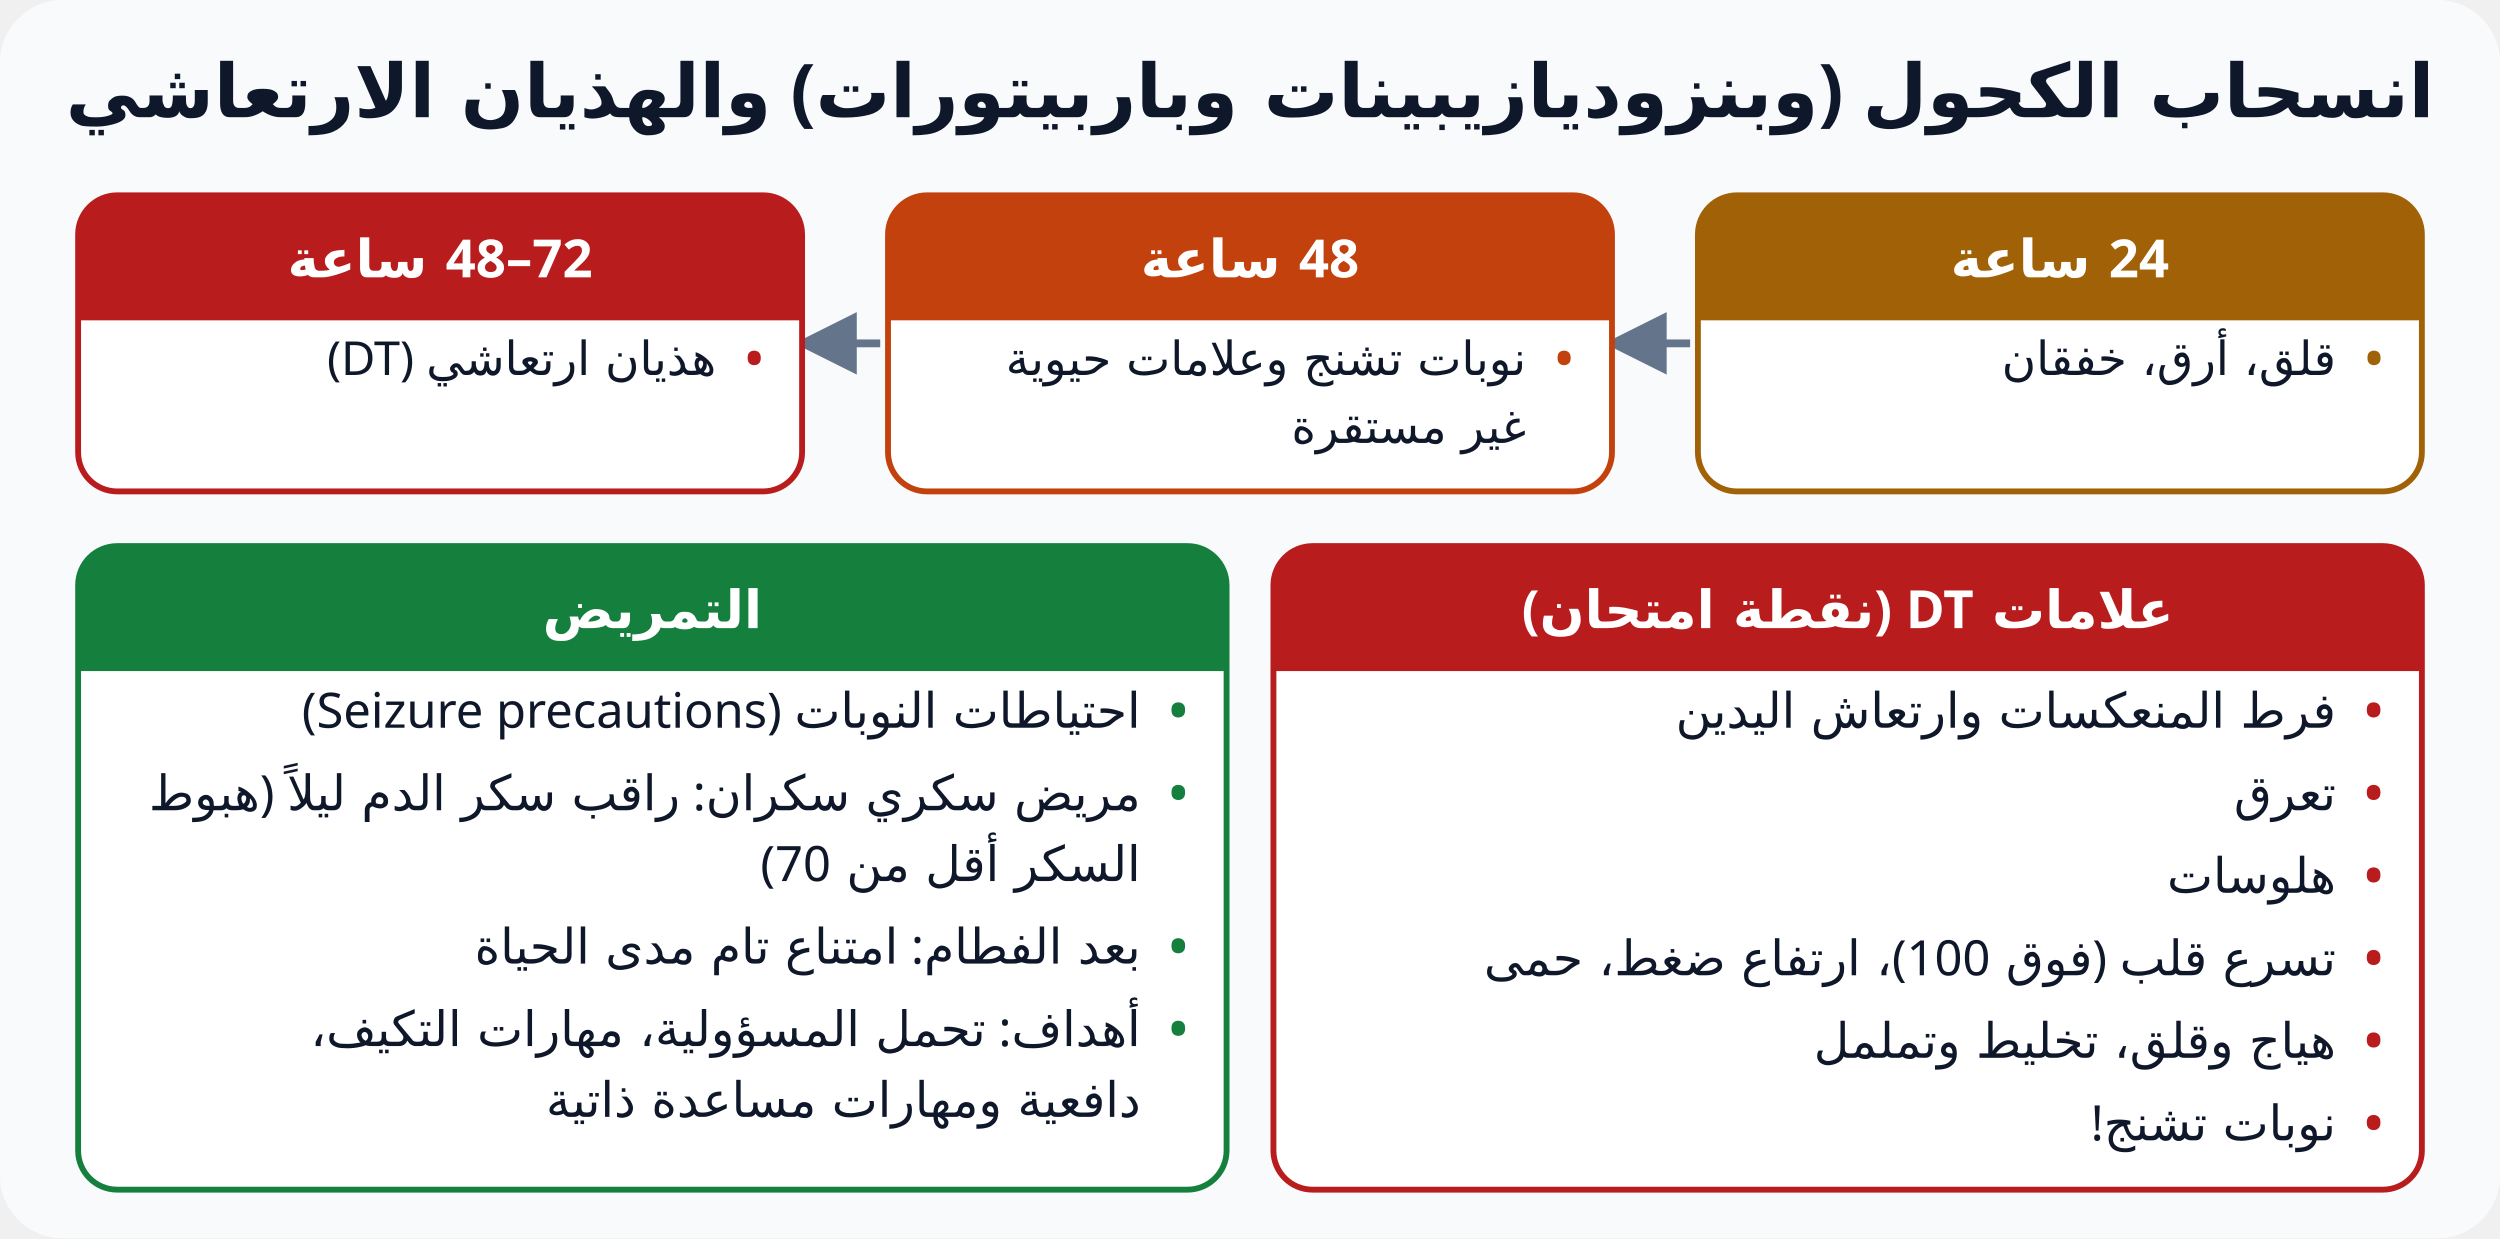
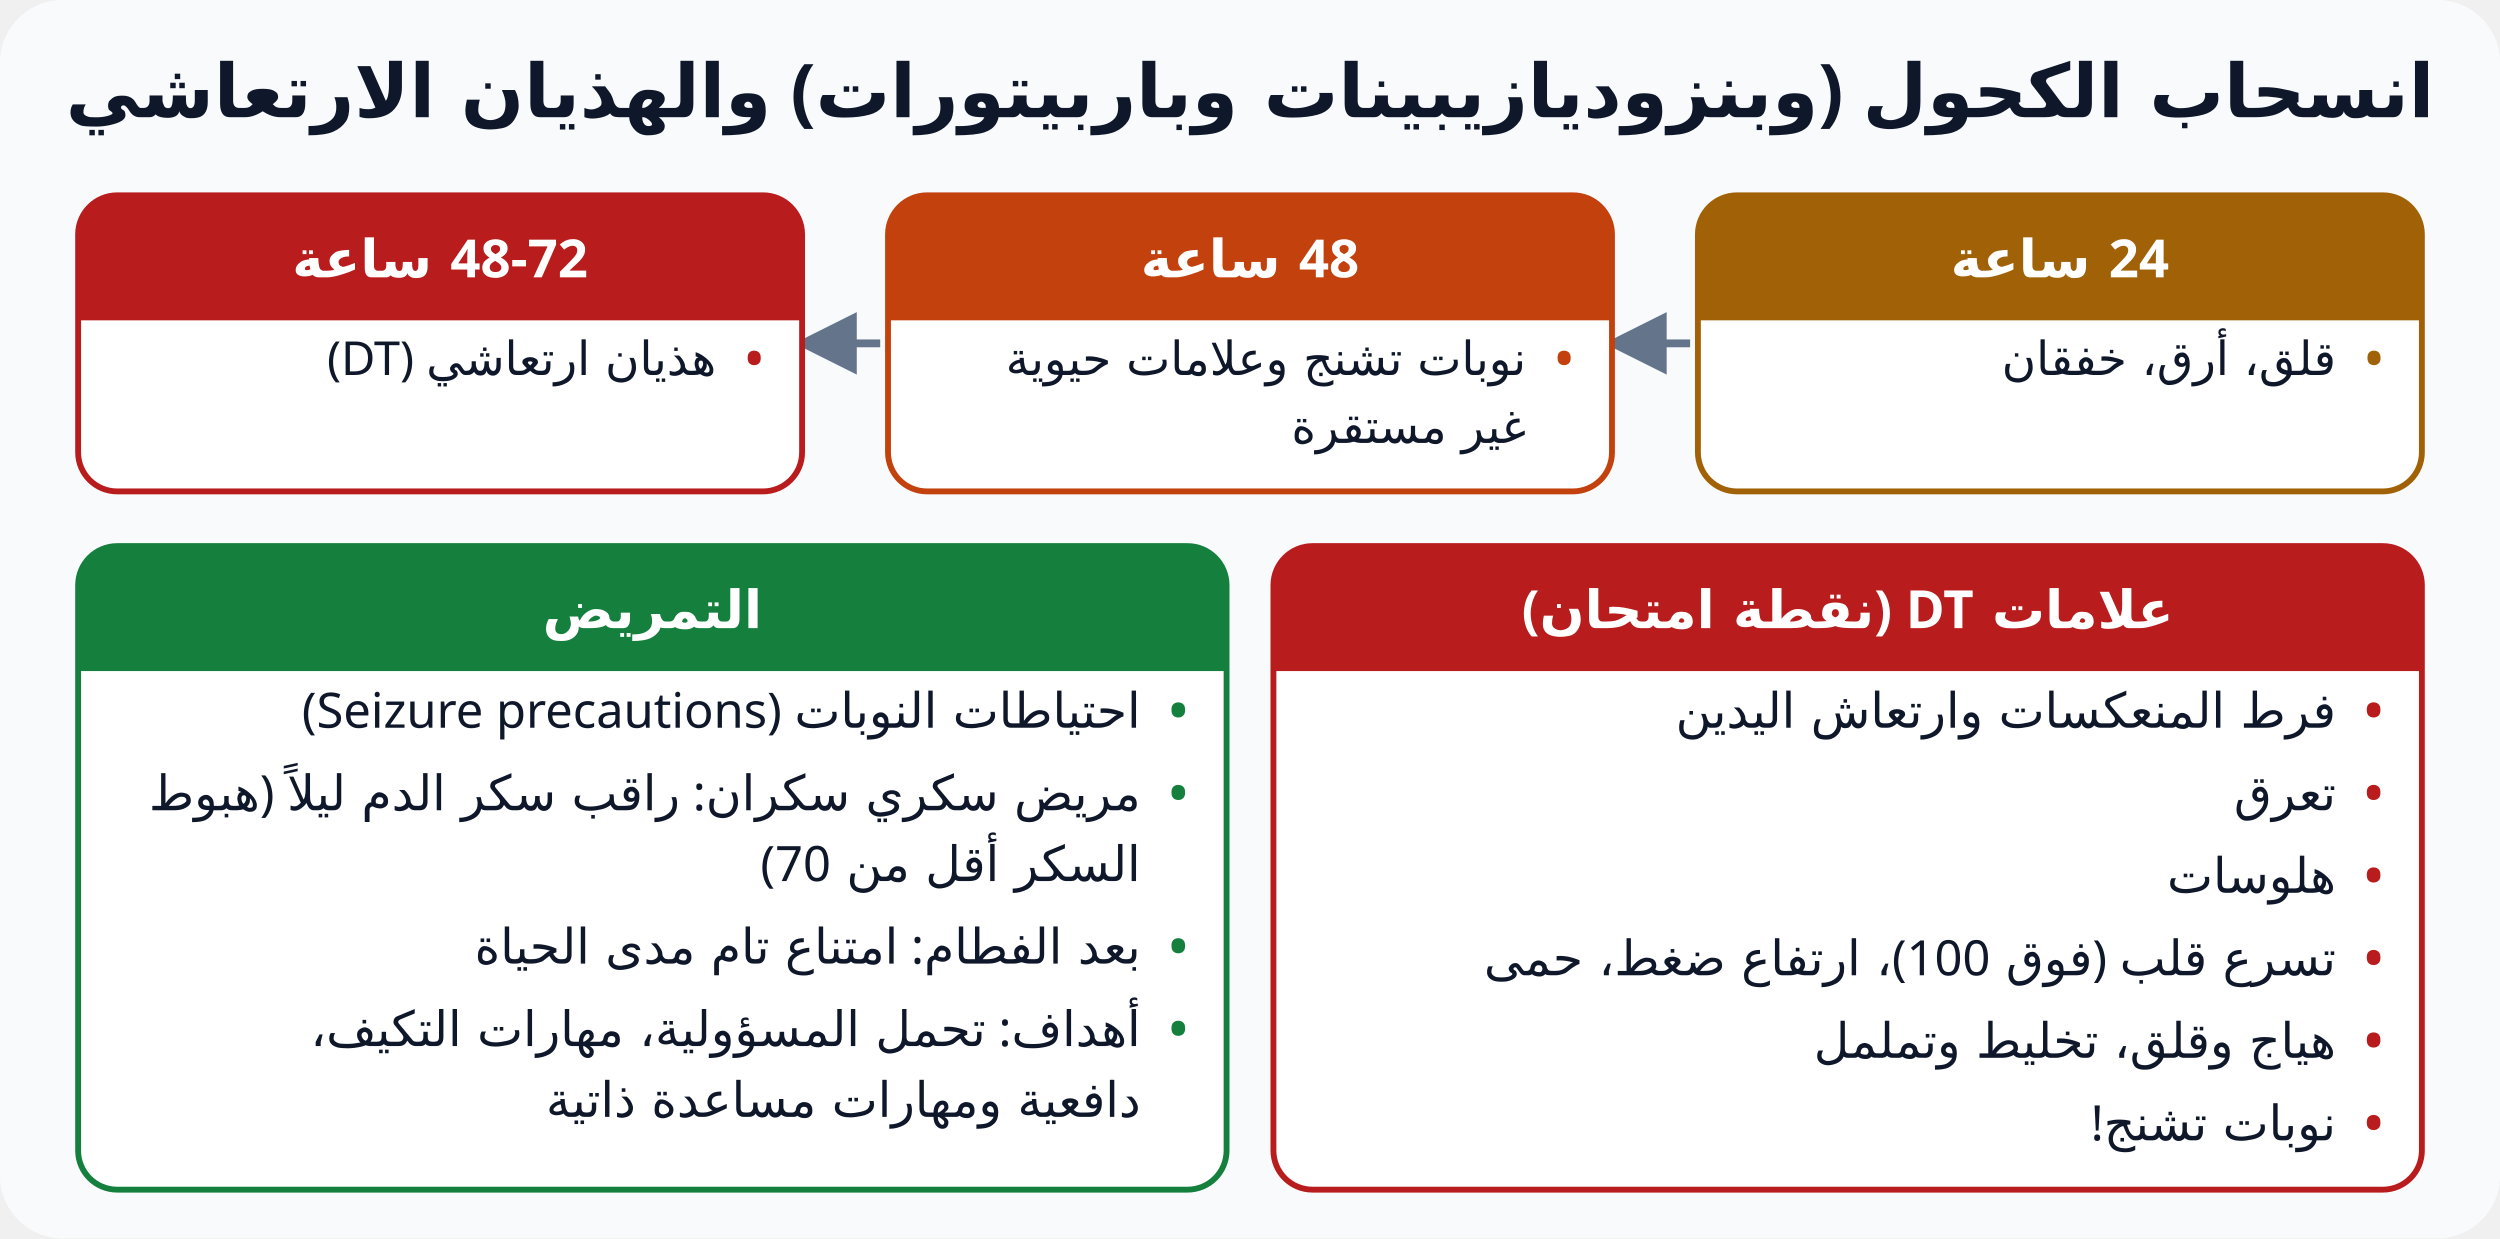
<svg xmlns="http://www.w3.org/2000/svg" viewBox="0 0 640 317" font-family="Cairo, Tahoma, sans-serif" direction="rtl">
  <defs>
    <marker id="ar" markerWidth="8" markerHeight="8" refX="6" refY="4" orient="auto">
      <path d="M0 0L8 4L0 8z" fill="#64748b" />
    </marker>
  </defs>
  <rect width="640" height="317" rx="16" fill="#f8fafc" />
  <text x="320" y="30" text-anchor="middle" font-size="19" font-weight="800" fill="#0f172a">انسحاب الكحول (وبنزوديازيبينات وباربيتورات) والهذيان الارتعاشي</text>
  <rect x="434.667" y="50" width="185.333" height="75.8" rx="10" fill="#fff" stroke="#a16207" stroke-width="1.5" />
  <path d="M434.667 60a10 10 0 0 1 10-10h165.333a10 10 0 0 1 10 10v22h-185.333z" fill="#a16207" />
  <text x="527.333" y="71" text-anchor="middle" font-size="13.5" font-weight="700" fill="#fff">⁦24⁩ ساعة</text>
  <text x="610" y="96" text-anchor="start" font-size="12" font-weight="700" fill="#a16207">⁦•⁩</text>
  <text x="598" y="96" text-anchor="start" font-size="12" font-weight="400" fill="#0f172a">قلق، أرق، خفقان</text>
  <line x1="432.667" y1="87.9" x2="414.667" y2="87.9" stroke="#64748b" stroke-width="2" marker-end="url(#ar)" />
  <rect x="227.333" y="50" width="185.333" height="75.8" rx="10" fill="#fff" stroke="#c2410c" stroke-width="1.5" />
  <path d="M227.333 60a10 10 0 0 1 10-10h165.333a10 10 0 0 1 10 10v22h-185.333z" fill="#c2410c" />
  <text x="320" y="71" text-anchor="middle" font-size="13.5" font-weight="700" fill="#fff">⁦48⁩ ساعة</text>
  <text x="402.667" y="96" text-anchor="start" font-size="12" font-weight="700" fill="#c2410c">⁦•⁩</text>
  <text x="390.667" y="96" text-anchor="start" font-size="12" font-weight="400" fill="#0f172a">نوبات تشنج وعلامات حيوية</text>
  <text x="390.667" y="113.4" text-anchor="start" font-size="12" font-weight="400" fill="#0f172a">غير مستقرة</text>
  <line x1="225.333" y1="87.9" x2="207.333" y2="87.9" stroke="#64748b" stroke-width="2" marker-end="url(#ar)" />
  <rect x="20" y="50" width="185.333" height="75.8" rx="10" fill="#fff" stroke="#b91c1c" stroke-width="1.5" />
  <path d="M20 60a10 10 0 0 1 10-10h165.333a10 10 0 0 1 10 10v22h-185.333z" fill="#b91c1c" />
-   <text x="112.667" y="71" text-anchor="middle" font-size="13.5" font-weight="700" fill="#fff">⁦48–72⁩ ساعة</text>
+   <text x="112.667" y="71" text-anchor="middle" font-size="13.5" font-weight="700" fill="#fff">⁦48-72⁩ ساعة</text>
  <text x="195.333" y="96" text-anchor="start" font-size="12" font-weight="700" fill="#b91c1c">⁦•⁩</text>
  <text x="183.333" y="96" text-anchor="start" font-size="12" font-weight="400" fill="#0f172a">هذيان ارتعاشي (⁦DT⁩)</text>
  <rect x="326" y="139.8" width="294" height="164.75" rx="10" fill="#fff" stroke="#b91c1c" stroke-width="1.5" />
  <path d="M326 149.8a10 10 0 0 1 10-10h274a10 10 0 0 1 10 10v22h-294z" fill="#b91c1c" />
  <text x="473" y="160.8" text-anchor="middle" font-size="13.5" font-weight="700" fill="#fff">علامات ⁦DT⁩ (نقطة امتحان)</text>
  <text x="610" y="186.3" text-anchor="start" font-size="12.5" font-weight="700" fill="#b91c1c">⁦•⁩</text>
  <text x="598" y="186.3" text-anchor="start" font-size="12.5" font-weight="400" fill="#0f172a">فرط المنعكسات وارتعاش اليدين</text>
  <text x="610" y="207.425" text-anchor="start" font-size="12.5" font-weight="700" fill="#b91c1c">⁦•⁩</text>
  <text x="598" y="207.425" text-anchor="start" font-size="12.5" font-weight="400" fill="#0f172a">تعرق</text>
  <text x="610" y="228.55" text-anchor="start" font-size="12.5" font-weight="700" fill="#b91c1c">⁦•⁩</text>
  <text x="598" y="228.55" text-anchor="start" font-size="12.5" font-weight="400" fill="#0f172a">هلوسات</text>
  <text x="610" y="249.675" text-anchor="start" font-size="12.5" font-weight="700" fill="#b91c1c">⁦•⁩</text>
  <text x="598" y="249.675" text-anchor="start" font-size="12.5" font-weight="400" fill="#0f172a">تسرع قلب (فوق ⁦100⁩)، ارتفاع ضغط، حمى</text>
  <text x="610" y="270.8" text-anchor="start" font-size="12.5" font-weight="700" fill="#b91c1c">⁦•⁩</text>
  <text x="598" y="270.8" text-anchor="start" font-size="12.5" font-weight="400" fill="#0f172a">هياج وقلق، تخليط وتململ</text>
  <text x="610" y="291.925" text-anchor="start" font-size="12.5" font-weight="700" fill="#b91c1c">⁦•⁩</text>
  <text x="598" y="291.925" text-anchor="start" font-size="12.5" font-weight="400" fill="#0f172a">نوبات تشنج!</text>
  <rect x="20" y="139.8" width="294" height="164.75" rx="10" fill="#fff" stroke="#15803d" stroke-width="1.5" />
  <path d="M20 149.8a10 10 0 0 1 10-10h274a10 10 0 0 1 10 10v22h-294z" fill="#15803d" />
  <text x="167" y="160.8" text-anchor="middle" font-size="13.5" font-weight="700" fill="#fff">التمريض</text>
  <text x="304" y="186.3" text-anchor="start" font-size="12.5" font-weight="700" fill="#15803d">⁦•⁩</text>
  <text x="292" y="186.3" text-anchor="start" font-size="12.5" font-weight="400" fill="#0f172a">احتياطات النوبات (⁦Seizure precautions⁩)</text>
  <text x="304" y="207.425" text-anchor="start" font-size="12.5" font-weight="700" fill="#15803d">⁦•⁩</text>
  <text x="292" y="207.425" text-anchor="start" font-size="12.5" font-weight="400" fill="#0f172a">مريض سكري سكران: راقب سكر الدم ليلاً (هبوط</text>
  <text x="292" y="225.55" text-anchor="start" font-size="12.5" font-weight="400" fill="#0f172a">السكر أقل من ⁦70⁩)</text>
  <text x="304" y="246.675" text-anchor="start" font-size="12.5" font-weight="700" fill="#15803d">⁦•⁩</text>
  <text x="292" y="246.675" text-anchor="start" font-size="12.5" font-weight="400" fill="#0f172a">بعد الفطام: امتناع تام مدى الحياة</text>
  <text x="304" y="267.8" text-anchor="start" font-size="12.5" font-weight="700" fill="#15803d">⁦•⁩</text>
  <text x="292" y="267.8" text-anchor="start" font-size="12.5" font-weight="400" fill="#0f172a">أهداف: تحمل المسؤولية، مهارات التكيف،</text>
  <text x="292" y="285.925" text-anchor="start" font-size="12.5" font-weight="400" fill="#0f172a">دافعية ومهارات مساعدة ذاتية</text>
</svg>
